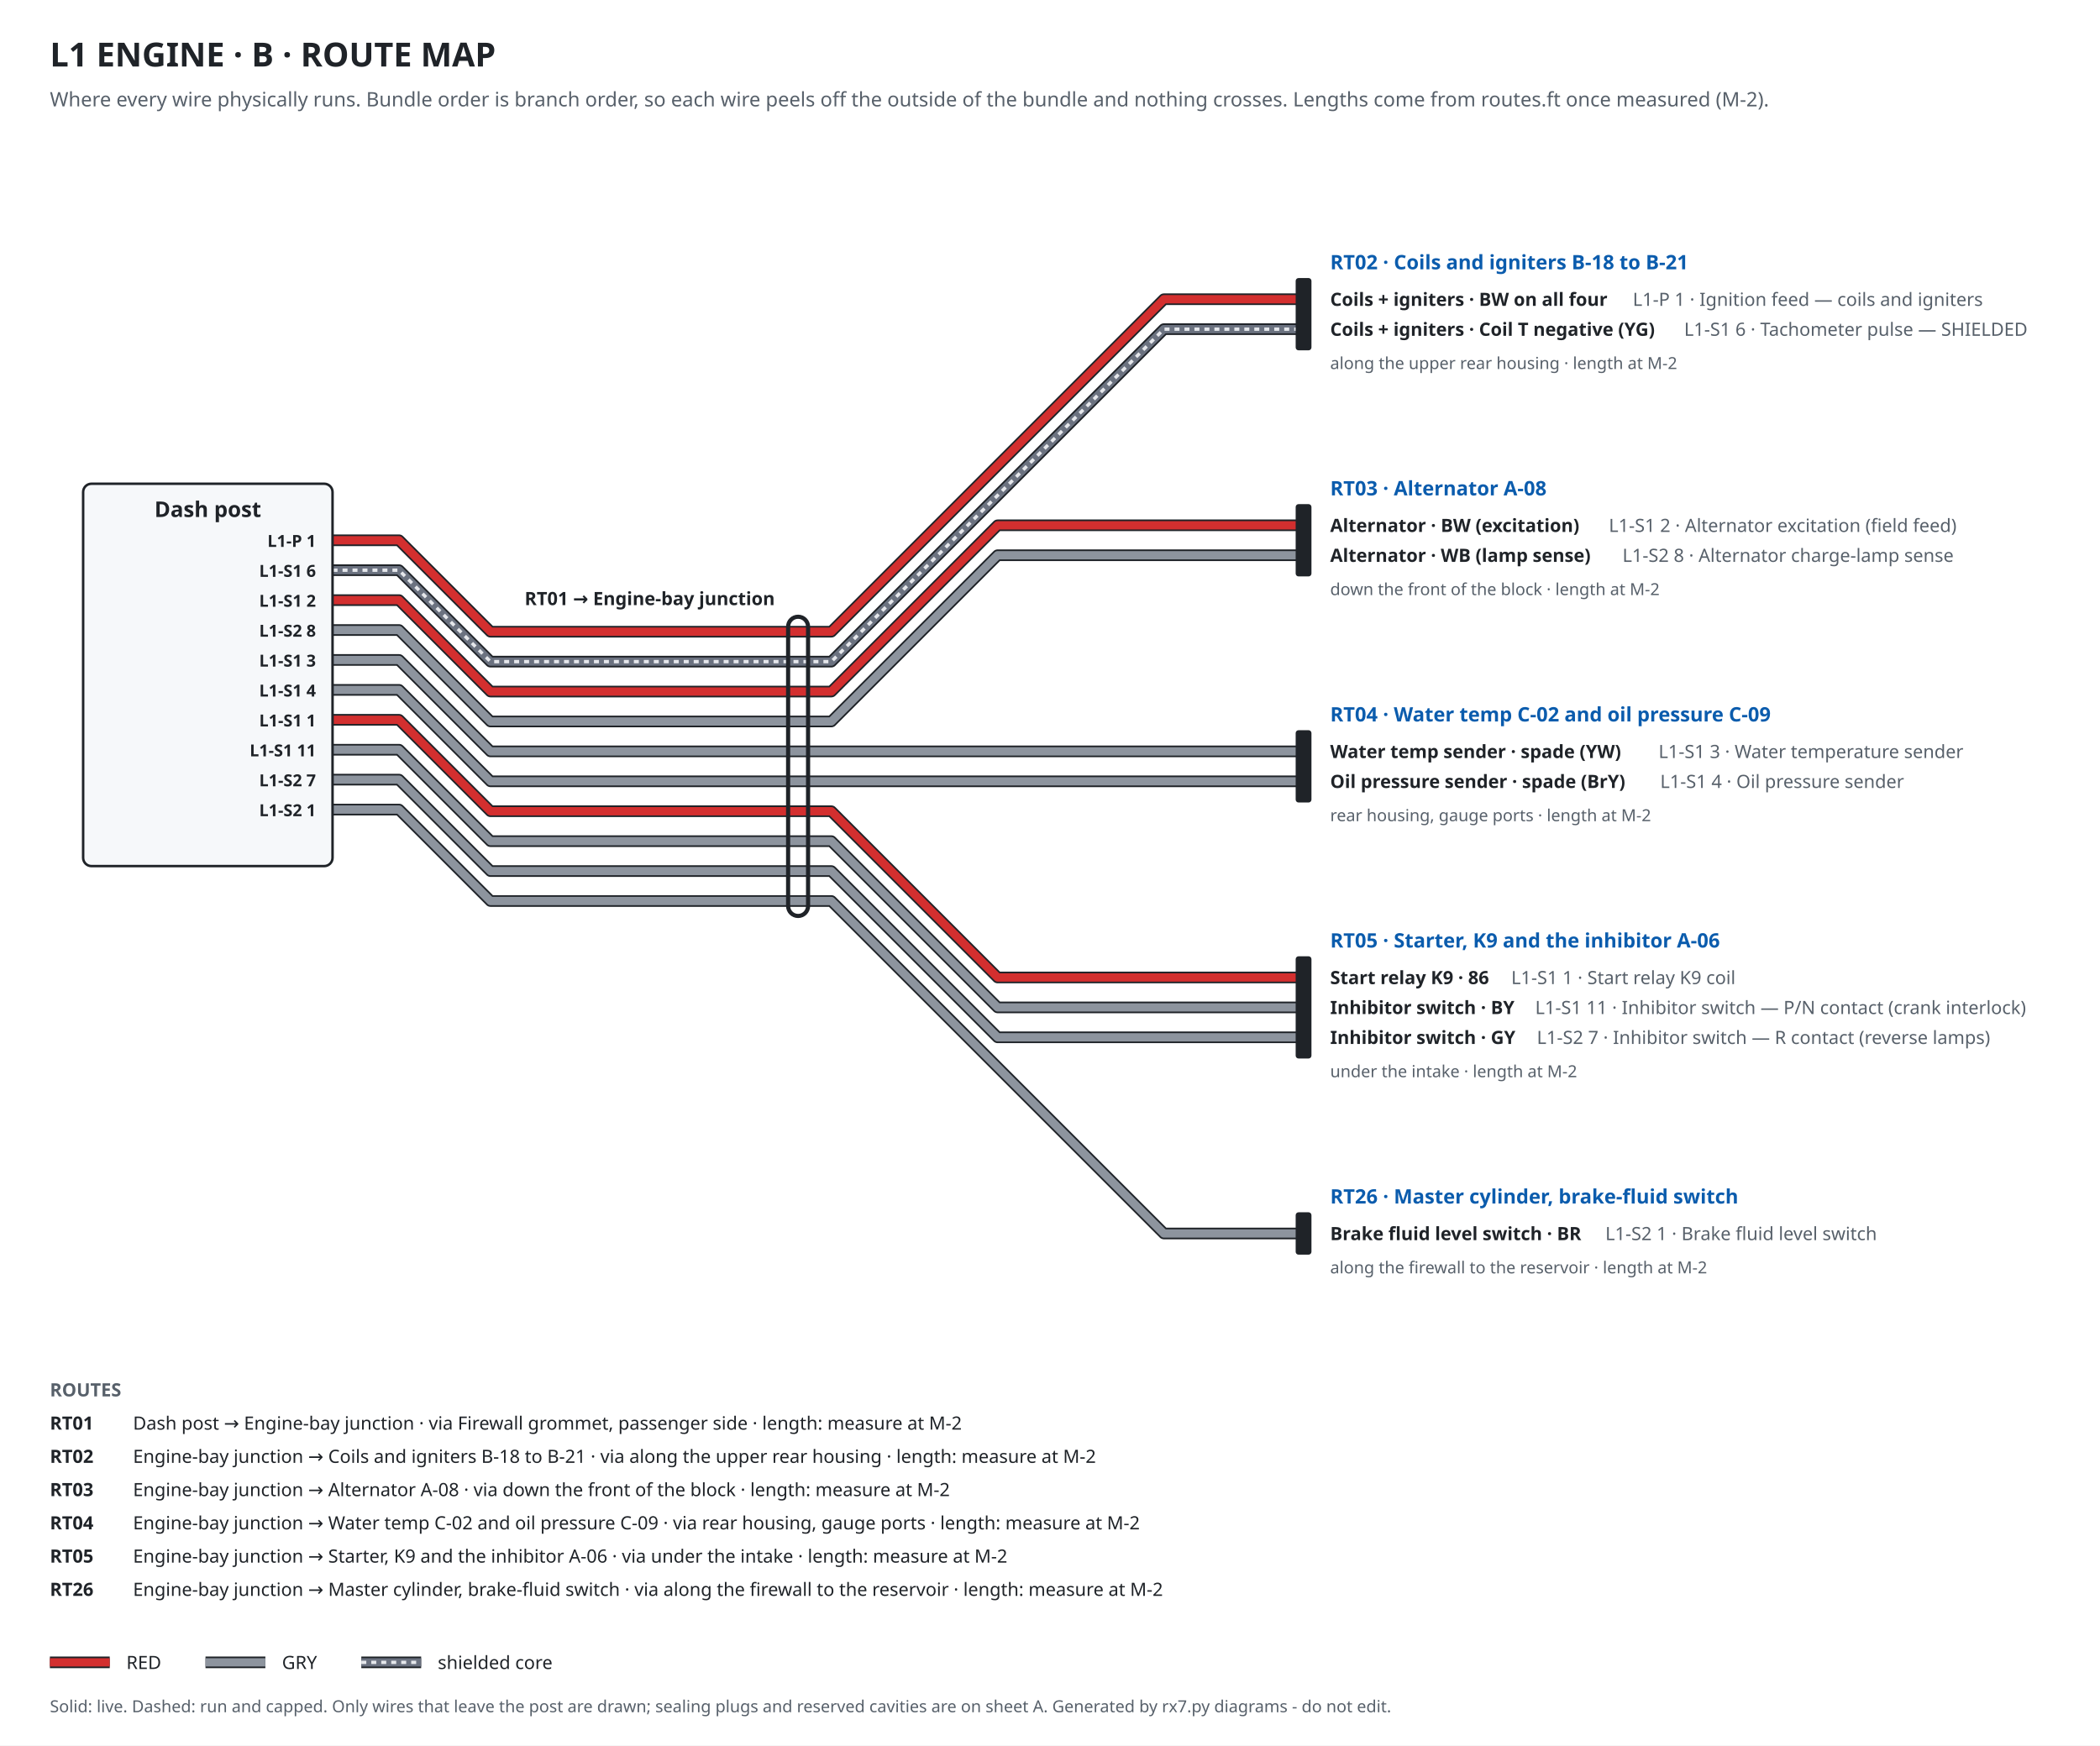
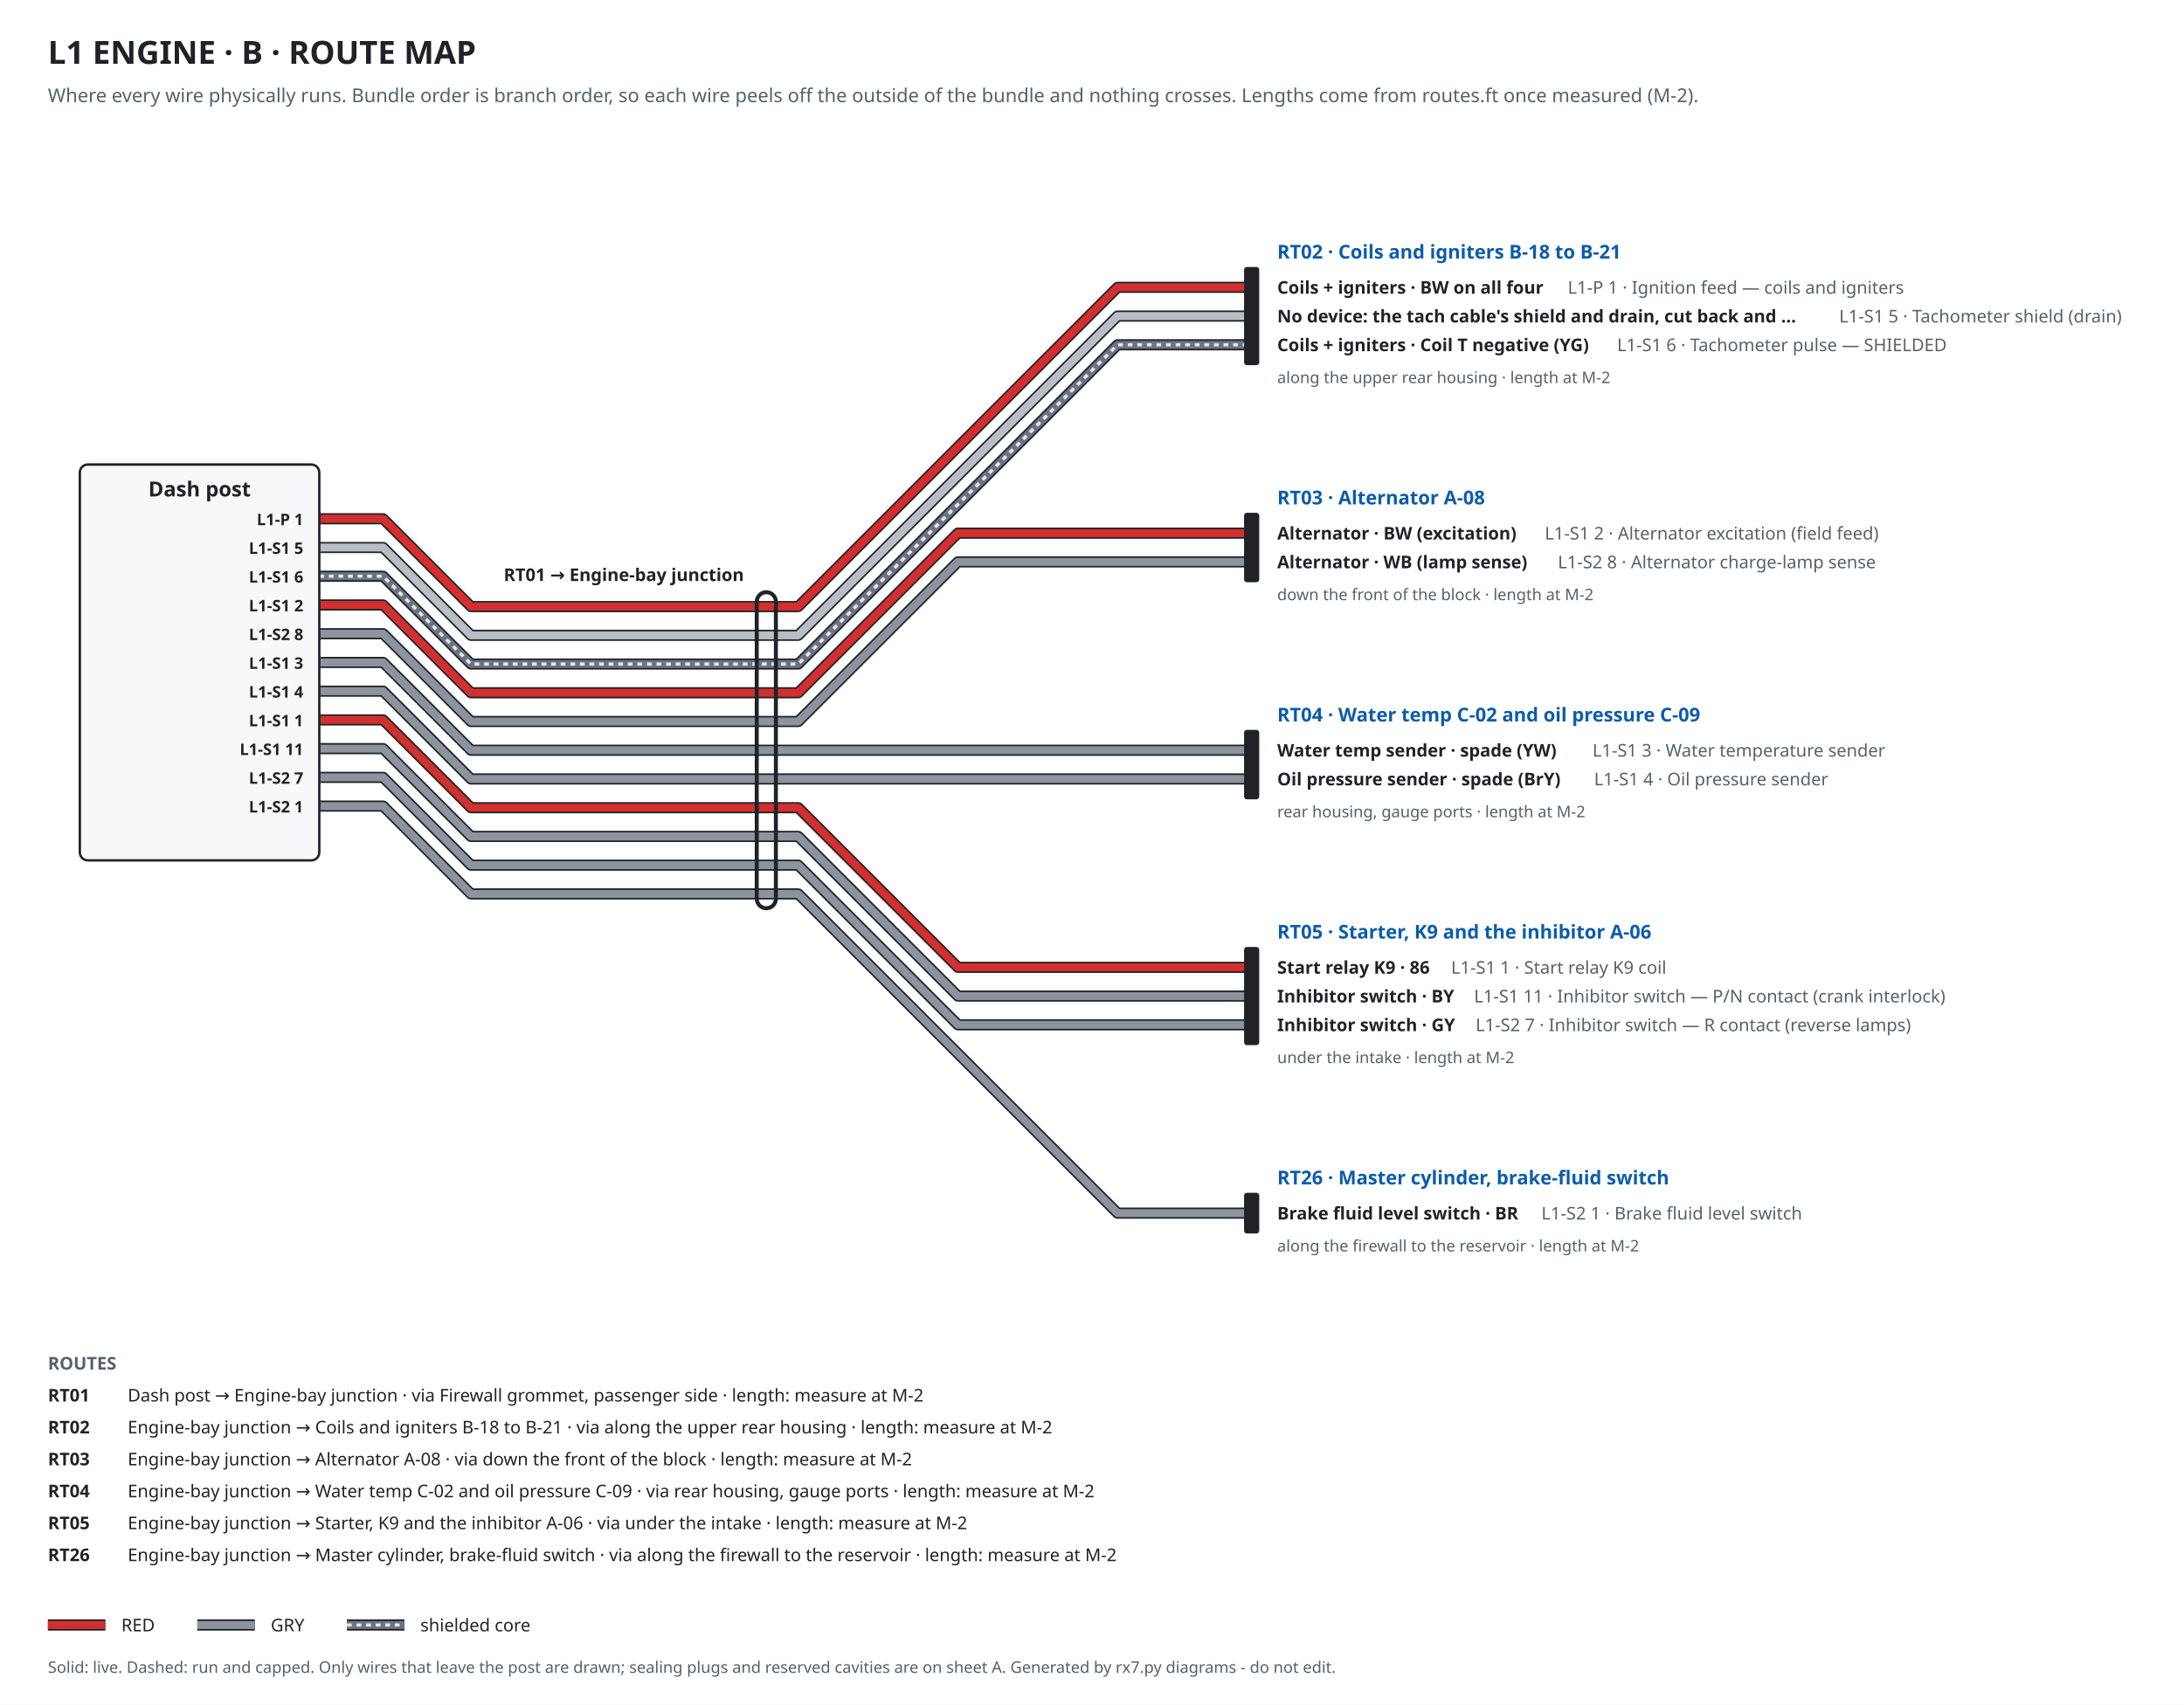
- <svg xmlns="http://www.w3.org/2000/svg" width="1263" height="1050" viewBox="0 0 1263 1050" font-family="Noto Sans, sans-serif">
+ <svg xmlns="http://www.w3.org/2000/svg" width="1368" height="1068" viewBox="0 0 1368 1068" font-family="Noto Sans, sans-serif">
  <rect width="100%" height="100%" fill="#fff" />
  <text x="30.0" y="40.0" font-size="20" text-anchor="start" font-weight="700" fill="#1f2328">L1 ENGINE · B · ROUTE MAP</text>
  <text x="30.0" y="64.0" font-size="12" text-anchor="start" font-weight="400" fill="#57606a">Where every wire physically runs. Bundle order is branch order, so each wire peels off the outside of the bundle and nothing crosses. Lengths come from routes.ft once measured (M-2).</text>
  <path d="M200.0,325.0 L240.0,325.0 L295.0,380.0 L500.0,380.0 L700.0,180.0 L780.0,180.0" fill="none" stroke="#1f2328" stroke-width="7" stroke-linejoin="round" />
  <path d="M200.0,325.0 L240.0,325.0 L295.0,380.0 L500.0,380.0 L700.0,180.0 L780.0,180.0" fill="none" stroke="#d32f2f" stroke-width="5" stroke-linejoin="round" />
  <path d="M200.0,343.0 L240.0,343.0 L295.0,398.0 L500.0,398.0 L700.0,198.0 L780.0,198.0" fill="none" stroke="#1f2328" stroke-width="7" stroke-linejoin="round" />
-   <path d="M200.0,343.0 L240.0,343.0 L295.0,398.0 L500.0,398.0 L700.0,198.0 L780.0,198.0" fill="none" stroke="#6b7280" stroke-width="5" stroke-linejoin="round" />
-   <path d="M200.0,343.0 L240.0,343.0 L295.0,398.0 L500.0,398.0 L700.0,198.0 L780.0,198.0" fill="none" stroke="#e5e7eb" stroke-width="2" stroke-dasharray="3 3" />
-   <path d="M200.0,361.0 L240.0,361.0 L295.0,416.0 L500.0,416.0 L600.0,316.0 L780.0,316.0" fill="none" stroke="#1f2328" stroke-width="7" stroke-linejoin="round" />
-   <path d="M200.0,361.0 L240.0,361.0 L295.0,416.0 L500.0,416.0 L600.0,316.0 L780.0,316.0" fill="none" stroke="#d32f2f" stroke-width="5" stroke-linejoin="round" />
+   <path d="M200.0,343.0 L240.0,343.0 L295.0,398.0 L500.0,398.0 L700.0,198.0 L780.0,198.0" fill="none" stroke="#b8bec6" stroke-width="5" stroke-linejoin="round" />
+   <path d="M200.0,361.0 L240.0,361.0 L295.0,416.0 L500.0,416.0 L700.0,216.0 L780.0,216.0" fill="none" stroke="#1f2328" stroke-width="7" stroke-linejoin="round" />
+   <path d="M200.0,361.0 L240.0,361.0 L295.0,416.0 L500.0,416.0 L700.0,216.0 L780.0,216.0" fill="none" stroke="#6b7280" stroke-width="5" stroke-linejoin="round" />
+   <path d="M200.0,361.0 L240.0,361.0 L295.0,416.0 L500.0,416.0 L700.0,216.0 L780.0,216.0" fill="none" stroke="#e5e7eb" stroke-width="2" stroke-dasharray="3 3" />
  <path d="M200.0,379.0 L240.0,379.0 L295.0,434.0 L500.0,434.0 L600.0,334.0 L780.0,334.0" fill="none" stroke="#1f2328" stroke-width="7" stroke-linejoin="round" />
-   <path d="M200.0,379.0 L240.0,379.0 L295.0,434.0 L500.0,434.0 L600.0,334.0 L780.0,334.0" fill="none" stroke="#8d949e" stroke-width="5" stroke-linejoin="round" />
-   <path d="M200.0,397.0 L240.0,397.0 L295.0,452.0 L500.0,452.0 L500.0,452.0 L780.0,452.0" fill="none" stroke="#1f2328" stroke-width="7" stroke-linejoin="round" />
-   <path d="M200.0,397.0 L240.0,397.0 L295.0,452.0 L500.0,452.0 L500.0,452.0 L780.0,452.0" fill="none" stroke="#8d949e" stroke-width="5" stroke-linejoin="round" />
+   <path d="M200.0,379.0 L240.0,379.0 L295.0,434.0 L500.0,434.0 L600.0,334.0 L780.0,334.0" fill="none" stroke="#d32f2f" stroke-width="5" stroke-linejoin="round" />
+   <path d="M200.0,397.0 L240.0,397.0 L295.0,452.0 L500.0,452.0 L600.0,352.0 L780.0,352.0" fill="none" stroke="#1f2328" stroke-width="7" stroke-linejoin="round" />
+   <path d="M200.0,397.0 L240.0,397.0 L295.0,452.0 L500.0,452.0 L600.0,352.0 L780.0,352.0" fill="none" stroke="#8d949e" stroke-width="5" stroke-linejoin="round" />
  <path d="M200.0,415.0 L240.0,415.0 L295.0,470.0 L500.0,470.0 L500.0,470.0 L780.0,470.0" fill="none" stroke="#1f2328" stroke-width="7" stroke-linejoin="round" />
  <path d="M200.0,415.0 L240.0,415.0 L295.0,470.0 L500.0,470.0 L500.0,470.0 L780.0,470.0" fill="none" stroke="#8d949e" stroke-width="5" stroke-linejoin="round" />
-   <path d="M200.0,433.0 L240.0,433.0 L295.0,488.0 L500.0,488.0 L600.0,588.0 L780.0,588.0" fill="none" stroke="#1f2328" stroke-width="7" stroke-linejoin="round" />
-   <path d="M200.0,433.0 L240.0,433.0 L295.0,488.0 L500.0,488.0 L600.0,588.0 L780.0,588.0" fill="none" stroke="#d32f2f" stroke-width="5" stroke-linejoin="round" />
+   <path d="M200.0,433.0 L240.0,433.0 L295.0,488.0 L500.0,488.0 L500.0,488.0 L780.0,488.0" fill="none" stroke="#1f2328" stroke-width="7" stroke-linejoin="round" />
+   <path d="M200.0,433.0 L240.0,433.0 L295.0,488.0 L500.0,488.0 L500.0,488.0 L780.0,488.0" fill="none" stroke="#8d949e" stroke-width="5" stroke-linejoin="round" />
  <path d="M200.0,451.0 L240.0,451.0 L295.0,506.0 L500.0,506.0 L600.0,606.0 L780.0,606.0" fill="none" stroke="#1f2328" stroke-width="7" stroke-linejoin="round" />
-   <path d="M200.0,451.0 L240.0,451.0 L295.0,506.0 L500.0,506.0 L600.0,606.0 L780.0,606.0" fill="none" stroke="#8d949e" stroke-width="5" stroke-linejoin="round" />
+   <path d="M200.0,451.0 L240.0,451.0 L295.0,506.0 L500.0,506.0 L600.0,606.0 L780.0,606.0" fill="none" stroke="#d32f2f" stroke-width="5" stroke-linejoin="round" />
  <path d="M200.0,469.0 L240.0,469.0 L295.0,524.0 L500.0,524.0 L600.0,624.0 L780.0,624.0" fill="none" stroke="#1f2328" stroke-width="7" stroke-linejoin="round" />
  <path d="M200.0,469.0 L240.0,469.0 L295.0,524.0 L500.0,524.0 L600.0,624.0 L780.0,624.0" fill="none" stroke="#8d949e" stroke-width="5" stroke-linejoin="round" />
-   <path d="M200.0,487.0 L240.0,487.0 L295.0,542.0 L500.0,542.0 L700.0,742.0 L780.0,742.0" fill="none" stroke="#1f2328" stroke-width="7" stroke-linejoin="round" />
-   <path d="M200.0,487.0 L240.0,487.0 L295.0,542.0 L500.0,542.0 L700.0,742.0 L780.0,742.0" fill="none" stroke="#8d949e" stroke-width="5" stroke-linejoin="round" />
-   <rect x="50.0" y="291.0" width="150.0" height="230.0" rx="5" fill="#f6f8fa" stroke="#1f2328" stroke-width="1.5" />
+   <path d="M200.0,487.0 L240.0,487.0 L295.0,542.0 L500.0,542.0 L600.0,642.0 L780.0,642.0" fill="none" stroke="#1f2328" stroke-width="7" stroke-linejoin="round" />
+   <path d="M200.0,487.0 L240.0,487.0 L295.0,542.0 L500.0,542.0 L600.0,642.0 L780.0,642.0" fill="none" stroke="#8d949e" stroke-width="5" stroke-linejoin="round" />
+   <path d="M200.0,505.0 L240.0,505.0 L295.0,560.0 L500.0,560.0 L700.0,760.0 L780.0,760.0" fill="none" stroke="#1f2328" stroke-width="7" stroke-linejoin="round" />
+   <path d="M200.0,505.0 L240.0,505.0 L295.0,560.0 L500.0,560.0 L700.0,760.0 L780.0,760.0" fill="none" stroke="#8d949e" stroke-width="5" stroke-linejoin="round" />
+   <rect x="50.0" y="291.0" width="150.0" height="248.0" rx="5" fill="#f6f8fa" stroke="#1f2328" stroke-width="1.5" />
  <text x="125.0" y="311.0" font-size="13" text-anchor="middle" font-weight="700" fill="#1f2328">Dash post</text>
  <text x="190.0" y="329.0" font-size="10" text-anchor="end" font-weight="700" fill="#1f2328">L1-P 1</text>
-   <text x="190.0" y="347.0" font-size="10" text-anchor="end" font-weight="700" fill="#1f2328">L1-S1 6</text>
-   <text x="190.0" y="365.0" font-size="10" text-anchor="end" font-weight="700" fill="#1f2328">L1-S1 2</text>
-   <text x="190.0" y="383.0" font-size="10" text-anchor="end" font-weight="700" fill="#1f2328">L1-S2 8</text>
-   <text x="190.0" y="401.0" font-size="10" text-anchor="end" font-weight="700" fill="#1f2328">L1-S1 3</text>
-   <text x="190.0" y="419.0" font-size="10" text-anchor="end" font-weight="700" fill="#1f2328">L1-S1 4</text>
-   <text x="190.0" y="437.0" font-size="10" text-anchor="end" font-weight="700" fill="#1f2328">L1-S1 1</text>
-   <text x="190.0" y="455.0" font-size="10" text-anchor="end" font-weight="700" fill="#1f2328">L1-S1 11</text>
-   <text x="190.0" y="473.0" font-size="10" text-anchor="end" font-weight="700" fill="#1f2328">L1-S2 7</text>
-   <text x="190.0" y="491.0" font-size="10" text-anchor="end" font-weight="700" fill="#1f2328">L1-S2 1</text>
-   <rect x="474.0" y="371.0" width="12.0" height="180.0" rx="6" fill="none" stroke="#1f2328" stroke-width="2.5" />
+   <text x="190.0" y="347.0" font-size="10" text-anchor="end" font-weight="700" fill="#1f2328">L1-S1 5</text>
+   <text x="190.0" y="365.0" font-size="10" text-anchor="end" font-weight="700" fill="#1f2328">L1-S1 6</text>
+   <text x="190.0" y="383.0" font-size="10" text-anchor="end" font-weight="700" fill="#1f2328">L1-S1 2</text>
+   <text x="190.0" y="401.0" font-size="10" text-anchor="end" font-weight="700" fill="#1f2328">L1-S2 8</text>
+   <text x="190.0" y="419.0" font-size="10" text-anchor="end" font-weight="700" fill="#1f2328">L1-S1 3</text>
+   <text x="190.0" y="437.0" font-size="10" text-anchor="end" font-weight="700" fill="#1f2328">L1-S1 4</text>
+   <text x="190.0" y="455.0" font-size="10" text-anchor="end" font-weight="700" fill="#1f2328">L1-S1 1</text>
+   <text x="190.0" y="473.0" font-size="10" text-anchor="end" font-weight="700" fill="#1f2328">L1-S1 11</text>
+   <text x="190.0" y="491.0" font-size="10" text-anchor="end" font-weight="700" fill="#1f2328">L1-S2 7</text>
+   <text x="190.0" y="509.0" font-size="10" text-anchor="end" font-weight="700" fill="#1f2328">L1-S2 1</text>
+   <rect x="474.0" y="371.0" width="12.0" height="198.0" rx="6" fill="none" stroke="#1f2328" stroke-width="2.5" />
  <text x="466.0" y="364.0" font-size="11" text-anchor="end" font-weight="600" fill="#1f2328">RT01 → Engine-bay junction</text>
-   <rect x="780.0" y="168.0" width="8.0" height="42.0" rx="1" fill="#1f2328" stroke="#1f2328" stroke-width="1.5" />
+   <rect x="780.0" y="168.0" width="8.0" height="60.0" rx="1" fill="#1f2328" stroke="#1f2328" stroke-width="1.5" />
  <text x="800.0" y="162.0" font-size="12" text-anchor="start" font-weight="700" fill="#0b5cad">RT02 · Coils and igniters B-18 to B-21</text>
  <text x="800.0" y="184.0" font-size="11" text-anchor="start" font-weight="700" fill="#1f2328">Coils + igniters · BW on all four</text>
  <text x="982.0" y="184.0" font-size="11" text-anchor="start" font-weight="400" fill="#57606a">L1-P 1 · Ignition feed — coils and igniters</text>
-   <text x="800.0" y="202.0" font-size="11" text-anchor="start" font-weight="700" fill="#1f2328">Coils + igniters · Coil T negative (YG)</text>
-   <text x="1012.9" y="202.0" font-size="11" text-anchor="start" font-weight="400" fill="#57606a">L1-S1 6 · Tachometer pulse — SHIELDED</text>
-   <text x="800.0" y="222.0" font-size="10" text-anchor="start" font-weight="400" fill="#57606a">along the upper rear housing · length at M-2</text>
-   <rect x="780.0" y="304.0" width="8.0" height="42.0" rx="1" fill="#1f2328" stroke="#1f2328" stroke-width="1.5" />
-   <text x="800.0" y="298.0" font-size="12" text-anchor="start" font-weight="700" fill="#0b5cad">RT03 · Alternator A-08</text>
-   <text x="800.0" y="320.0" font-size="11" text-anchor="start" font-weight="700" fill="#1f2328">Alternator · BW (excitation)</text>
-   <text x="967.6" y="320.0" font-size="11" text-anchor="start" font-weight="400" fill="#57606a">L1-S1 2 · Alternator excitation (field feed)</text>
-   <text x="800.0" y="338.0" font-size="11" text-anchor="start" font-weight="700" fill="#1f2328">Alternator · WB (lamp sense)</text>
-   <text x="975.8" y="338.0" font-size="11" text-anchor="start" font-weight="400" fill="#57606a">L1-S2 8 · Alternator charge-lamp sense</text>
-   <text x="800.0" y="358.0" font-size="10" text-anchor="start" font-weight="400" fill="#57606a">down the front of the block · length at M-2</text>
-   <rect x="780.0" y="440.0" width="8.0" height="42.0" rx="1" fill="#1f2328" stroke="#1f2328" stroke-width="1.5" />
-   <text x="800.0" y="434.0" font-size="12" text-anchor="start" font-weight="700" fill="#0b5cad">RT04 · Water temp C-02 and oil pressure C-09</text>
-   <text x="800.0" y="456.0" font-size="11" text-anchor="start" font-weight="700" fill="#1f2328">Water temp sender · spade (YW)</text>
-   <text x="997.5" y="456.0" font-size="11" text-anchor="start" font-weight="400" fill="#57606a">L1-S1 3 · Water temperature sender</text>
-   <text x="800.0" y="474.0" font-size="11" text-anchor="start" font-weight="700" fill="#1f2328">Oil pressure sender · spade (BrY)</text>
-   <text x="998.5" y="474.0" font-size="11" text-anchor="start" font-weight="400" fill="#57606a">L1-S1 4 · Oil pressure sender</text>
-   <text x="800.0" y="494.0" font-size="10" text-anchor="start" font-weight="400" fill="#57606a">rear housing, gauge ports · length at M-2</text>
-   <rect x="780.0" y="576.0" width="8.0" height="60.0" rx="1" fill="#1f2328" stroke="#1f2328" stroke-width="1.5" />
-   <text x="800.0" y="570.0" font-size="12" text-anchor="start" font-weight="700" fill="#0b5cad">RT05 · Starter, K9 and the inhibitor A-06</text>
-   <text x="800.0" y="592.0" font-size="11" text-anchor="start" font-weight="700" fill="#1f2328">Start relay K9 · 86</text>
-   <text x="908.9" y="592.0" font-size="11" text-anchor="start" font-weight="400" fill="#57606a">L1-S1 1 · Start relay K9 coil</text>
-   <text x="800.0" y="610.0" font-size="11" text-anchor="start" font-weight="700" fill="#1f2328">Inhibitor switch · BY</text>
-   <text x="923.3" y="610.0" font-size="11" text-anchor="start" font-weight="400" fill="#57606a">L1-S1 11 · Inhibitor switch — P/N contact (crank interlock)</text>
-   <text x="800.0" y="628.0" font-size="11" text-anchor="start" font-weight="700" fill="#1f2328">Inhibitor switch · GY</text>
-   <text x="924.3" y="628.0" font-size="11" text-anchor="start" font-weight="400" fill="#57606a">L1-S2 7 · Inhibitor switch — R contact (reverse lamps)</text>
-   <text x="800.0" y="648.0" font-size="10" text-anchor="start" font-weight="400" fill="#57606a">under the intake · length at M-2</text>
-   <rect x="780.0" y="730.0" width="8.0" height="24.0" rx="1" fill="#1f2328" stroke="#1f2328" stroke-width="1.5" />
-   <text x="800.0" y="724.0" font-size="12" text-anchor="start" font-weight="700" fill="#0b5cad">RT26 · Master cylinder, brake-fluid switch</text>
-   <text x="800.0" y="746.0" font-size="11" text-anchor="start" font-weight="700" fill="#1f2328">Brake fluid level switch · BR</text>
-   <text x="965.5" y="746.0" font-size="11" text-anchor="start" font-weight="400" fill="#57606a">L1-S2 1 · Brake fluid level switch</text>
-   <text x="800.0" y="766.0" font-size="10" text-anchor="start" font-weight="400" fill="#57606a">along the firewall to the reservoir · length at M-2</text>
-   <text x="30.0" y="840.0" font-size="11" text-anchor="start" font-weight="700" fill="#57606a">ROUTES</text>
-   <text x="30.0" y="860.0" font-size="11" text-anchor="start" font-weight="700" fill="#1f2328">RT01</text>
-   <text x="80.0" y="860.0" font-size="11" text-anchor="start" font-weight="400" fill="#1f2328">Dash post → Engine-bay junction  ·  via Firewall grommet, passenger side  ·  length: measure at M-2</text>
-   <text x="30.0" y="880.0" font-size="11" text-anchor="start" font-weight="700" fill="#1f2328">RT02</text>
-   <text x="80.0" y="880.0" font-size="11" text-anchor="start" font-weight="400" fill="#1f2328">Engine-bay junction → Coils and igniters B-18 to B-21  ·  via along the upper rear housing  ·  length: measure at M-2</text>
-   <text x="30.0" y="900.0" font-size="11" text-anchor="start" font-weight="700" fill="#1f2328">RT03</text>
-   <text x="80.0" y="900.0" font-size="11" text-anchor="start" font-weight="400" fill="#1f2328">Engine-bay junction → Alternator A-08  ·  via down the front of the block  ·  length: measure at M-2</text>
-   <text x="30.0" y="920.0" font-size="11" text-anchor="start" font-weight="700" fill="#1f2328">RT04</text>
-   <text x="80.0" y="920.0" font-size="11" text-anchor="start" font-weight="400" fill="#1f2328">Engine-bay junction → Water temp C-02 and oil pressure C-09  ·  via rear housing, gauge ports  ·  length: measure at M-2</text>
-   <text x="30.0" y="940.0" font-size="11" text-anchor="start" font-weight="700" fill="#1f2328">RT05</text>
-   <text x="80.0" y="940.0" font-size="11" text-anchor="start" font-weight="400" fill="#1f2328">Engine-bay junction → Starter, K9 and the inhibitor A-06  ·  via under the intake  ·  length: measure at M-2</text>
-   <text x="30.0" y="960.0" font-size="11" text-anchor="start" font-weight="700" fill="#1f2328">RT26</text>
-   <text x="80.0" y="960.0" font-size="11" text-anchor="start" font-weight="400" fill="#1f2328">Engine-bay junction → Master cylinder, brake-fluid switch  ·  via along the firewall to the reservoir  ·  length: measure at M-2</text>
-   <path d="M30.0,1000.0 L66.0,1000.0" fill="none" stroke="#1f2328" stroke-width="7" stroke-linejoin="round" />
-   <path d="M30.0,1000.0 L66.0,1000.0" fill="none" stroke="#d32f2f" stroke-width="5" stroke-linejoin="round" />
-   <text x="76.0" y="1004.0" font-size="11" text-anchor="start" font-weight="400" fill="#1f2328">RED</text>
-   <path d="M123.6,1000.0 L159.6,1000.0" fill="none" stroke="#1f2328" stroke-width="7" stroke-linejoin="round" />
-   <path d="M123.6,1000.0 L159.6,1000.0" fill="none" stroke="#8d949e" stroke-width="5" stroke-linejoin="round" />
-   <text x="169.6" y="1004.0" font-size="11" text-anchor="start" font-weight="400" fill="#1f2328">GRY</text>
-   <path d="M217.3,1000.0 L253.3,1000.0" fill="none" stroke="#1f2328" stroke-width="7" stroke-linejoin="round" />
-   <path d="M217.3,1000.0 L253.3,1000.0" fill="none" stroke="#6b7280" stroke-width="5" stroke-linejoin="round" />
-   <path d="M217.3,1000.0 L253.3,1000.0" fill="none" stroke="#e5e7eb" stroke-width="2" stroke-dasharray="3 3" />
-   <text x="263.3" y="1004.0" font-size="11" text-anchor="start" font-weight="400" fill="#1f2328">shielded core</text>
-   <text x="30.0" y="1030.0" font-size="10" text-anchor="start" font-weight="400" fill="#57606a">Solid: live. Dashed: run and capped. Only wires that leave the post are drawn; sealing plugs and reserved cavities are on sheet A. Generated by rx7.py diagrams - do not edit.</text>
+   <text x="800.0" y="202.0" font-size="11" text-anchor="start" font-weight="700" fill="#1f2328">No device: the tach cable's shield and drain, cut back and …</text>
+   <text x="1152.0" y="202.0" font-size="11" text-anchor="start" font-weight="400" fill="#57606a">L1-S1 5 · Tachometer shield (drain)</text>
+   <text x="800.0" y="220.0" font-size="11" text-anchor="start" font-weight="700" fill="#1f2328">Coils + igniters · Coil T negative (YG)</text>
+   <text x="1012.9" y="220.0" font-size="11" text-anchor="start" font-weight="400" fill="#57606a">L1-S1 6 · Tachometer pulse — SHIELDED</text>
+   <text x="800.0" y="240.0" font-size="10" text-anchor="start" font-weight="400" fill="#57606a">along the upper rear housing · length at M-2</text>
+   <rect x="780.0" y="322.0" width="8.0" height="42.0" rx="1" fill="#1f2328" stroke="#1f2328" stroke-width="1.5" />
+   <text x="800.0" y="316.0" font-size="12" text-anchor="start" font-weight="700" fill="#0b5cad">RT03 · Alternator A-08</text>
+   <text x="800.0" y="338.0" font-size="11" text-anchor="start" font-weight="700" fill="#1f2328">Alternator · BW (excitation)</text>
+   <text x="967.6" y="338.0" font-size="11" text-anchor="start" font-weight="400" fill="#57606a">L1-S1 2 · Alternator excitation (field feed)</text>
+   <text x="800.0" y="356.0" font-size="11" text-anchor="start" font-weight="700" fill="#1f2328">Alternator · WB (lamp sense)</text>
+   <text x="975.8" y="356.0" font-size="11" text-anchor="start" font-weight="400" fill="#57606a">L1-S2 8 · Alternator charge-lamp sense</text>
+   <text x="800.0" y="376.0" font-size="10" text-anchor="start" font-weight="400" fill="#57606a">down the front of the block · length at M-2</text>
+   <rect x="780.0" y="458.0" width="8.0" height="42.0" rx="1" fill="#1f2328" stroke="#1f2328" stroke-width="1.5" />
+   <text x="800.0" y="452.0" font-size="12" text-anchor="start" font-weight="700" fill="#0b5cad">RT04 · Water temp C-02 and oil pressure C-09</text>
+   <text x="800.0" y="474.0" font-size="11" text-anchor="start" font-weight="700" fill="#1f2328">Water temp sender · spade (YW)</text>
+   <text x="997.5" y="474.0" font-size="11" text-anchor="start" font-weight="400" fill="#57606a">L1-S1 3 · Water temperature sender</text>
+   <text x="800.0" y="492.0" font-size="11" text-anchor="start" font-weight="700" fill="#1f2328">Oil pressure sender · spade (BrY)</text>
+   <text x="998.5" y="492.0" font-size="11" text-anchor="start" font-weight="400" fill="#57606a">L1-S1 4 · Oil pressure sender</text>
+   <text x="800.0" y="512.0" font-size="10" text-anchor="start" font-weight="400" fill="#57606a">rear housing, gauge ports · length at M-2</text>
+   <rect x="780.0" y="594.0" width="8.0" height="60.0" rx="1" fill="#1f2328" stroke="#1f2328" stroke-width="1.5" />
+   <text x="800.0" y="588.0" font-size="12" text-anchor="start" font-weight="700" fill="#0b5cad">RT05 · Starter, K9 and the inhibitor A-06</text>
+   <text x="800.0" y="610.0" font-size="11" text-anchor="start" font-weight="700" fill="#1f2328">Start relay K9 · 86</text>
+   <text x="908.9" y="610.0" font-size="11" text-anchor="start" font-weight="400" fill="#57606a">L1-S1 1 · Start relay K9 coil</text>
+   <text x="800.0" y="628.0" font-size="11" text-anchor="start" font-weight="700" fill="#1f2328">Inhibitor switch · BY</text>
+   <text x="923.3" y="628.0" font-size="11" text-anchor="start" font-weight="400" fill="#57606a">L1-S1 11 · Inhibitor switch — P/N contact (crank interlock)</text>
+   <text x="800.0" y="646.0" font-size="11" text-anchor="start" font-weight="700" fill="#1f2328">Inhibitor switch · GY</text>
+   <text x="924.3" y="646.0" font-size="11" text-anchor="start" font-weight="400" fill="#57606a">L1-S2 7 · Inhibitor switch — R contact (reverse lamps)</text>
+   <text x="800.0" y="666.0" font-size="10" text-anchor="start" font-weight="400" fill="#57606a">under the intake · length at M-2</text>
+   <rect x="780.0" y="748.0" width="8.0" height="24.0" rx="1" fill="#1f2328" stroke="#1f2328" stroke-width="1.5" />
+   <text x="800.0" y="742.0" font-size="12" text-anchor="start" font-weight="700" fill="#0b5cad">RT26 · Master cylinder, brake-fluid switch</text>
+   <text x="800.0" y="764.0" font-size="11" text-anchor="start" font-weight="700" fill="#1f2328">Brake fluid level switch · BR</text>
+   <text x="965.5" y="764.0" font-size="11" text-anchor="start" font-weight="400" fill="#57606a">L1-S2 1 · Brake fluid level switch</text>
+   <text x="800.0" y="784.0" font-size="10" text-anchor="start" font-weight="400" fill="#57606a">along the firewall to the reservoir · length at M-2</text>
+   <text x="30.0" y="858.0" font-size="11" text-anchor="start" font-weight="700" fill="#57606a">ROUTES</text>
+   <text x="30.0" y="878.0" font-size="11" text-anchor="start" font-weight="700" fill="#1f2328">RT01</text>
+   <text x="80.0" y="878.0" font-size="11" text-anchor="start" font-weight="400" fill="#1f2328">Dash post → Engine-bay junction  ·  via Firewall grommet, passenger side  ·  length: measure at M-2</text>
+   <text x="30.0" y="898.0" font-size="11" text-anchor="start" font-weight="700" fill="#1f2328">RT02</text>
+   <text x="80.0" y="898.0" font-size="11" text-anchor="start" font-weight="400" fill="#1f2328">Engine-bay junction → Coils and igniters B-18 to B-21  ·  via along the upper rear housing  ·  length: measure at M-2</text>
+   <text x="30.0" y="918.0" font-size="11" text-anchor="start" font-weight="700" fill="#1f2328">RT03</text>
+   <text x="80.0" y="918.0" font-size="11" text-anchor="start" font-weight="400" fill="#1f2328">Engine-bay junction → Alternator A-08  ·  via down the front of the block  ·  length: measure at M-2</text>
+   <text x="30.0" y="938.0" font-size="11" text-anchor="start" font-weight="700" fill="#1f2328">RT04</text>
+   <text x="80.0" y="938.0" font-size="11" text-anchor="start" font-weight="400" fill="#1f2328">Engine-bay junction → Water temp C-02 and oil pressure C-09  ·  via rear housing, gauge ports  ·  length: measure at M-2</text>
+   <text x="30.0" y="958.0" font-size="11" text-anchor="start" font-weight="700" fill="#1f2328">RT05</text>
+   <text x="80.0" y="958.0" font-size="11" text-anchor="start" font-weight="400" fill="#1f2328">Engine-bay junction → Starter, K9 and the inhibitor A-06  ·  via under the intake  ·  length: measure at M-2</text>
+   <text x="30.0" y="978.0" font-size="11" text-anchor="start" font-weight="700" fill="#1f2328">RT26</text>
+   <text x="80.0" y="978.0" font-size="11" text-anchor="start" font-weight="400" fill="#1f2328">Engine-bay junction → Master cylinder, brake-fluid switch  ·  via along the firewall to the reservoir  ·  length: measure at M-2</text>
+   <path d="M30.0,1018.0 L66.0,1018.0" fill="none" stroke="#1f2328" stroke-width="7" stroke-linejoin="round" />
+   <path d="M30.0,1018.0 L66.0,1018.0" fill="none" stroke="#d32f2f" stroke-width="5" stroke-linejoin="round" />
+   <text x="76.0" y="1022.0" font-size="11" text-anchor="start" font-weight="400" fill="#1f2328">RED</text>
+   <path d="M123.6,1018.0 L159.6,1018.0" fill="none" stroke="#1f2328" stroke-width="7" stroke-linejoin="round" />
+   <path d="M123.6,1018.0 L159.6,1018.0" fill="none" stroke="#8d949e" stroke-width="5" stroke-linejoin="round" />
+   <text x="169.6" y="1022.0" font-size="11" text-anchor="start" font-weight="400" fill="#1f2328">GRY</text>
+   <path d="M217.3,1018.0 L253.3,1018.0" fill="none" stroke="#1f2328" stroke-width="7" stroke-linejoin="round" />
+   <path d="M217.3,1018.0 L253.3,1018.0" fill="none" stroke="#6b7280" stroke-width="5" stroke-linejoin="round" />
+   <path d="M217.3,1018.0 L253.3,1018.0" fill="none" stroke="#e5e7eb" stroke-width="2" stroke-dasharray="3 3" />
+   <text x="263.3" y="1022.0" font-size="11" text-anchor="start" font-weight="400" fill="#1f2328">shielded core</text>
+   <text x="30.0" y="1048.0" font-size="10" text-anchor="start" font-weight="400" fill="#57606a">Solid: live. Dashed: run and capped. Only wires that leave the post are drawn; sealing plugs and reserved cavities are on sheet A. Generated by rx7.py diagrams - do not edit.</text>
</svg>
